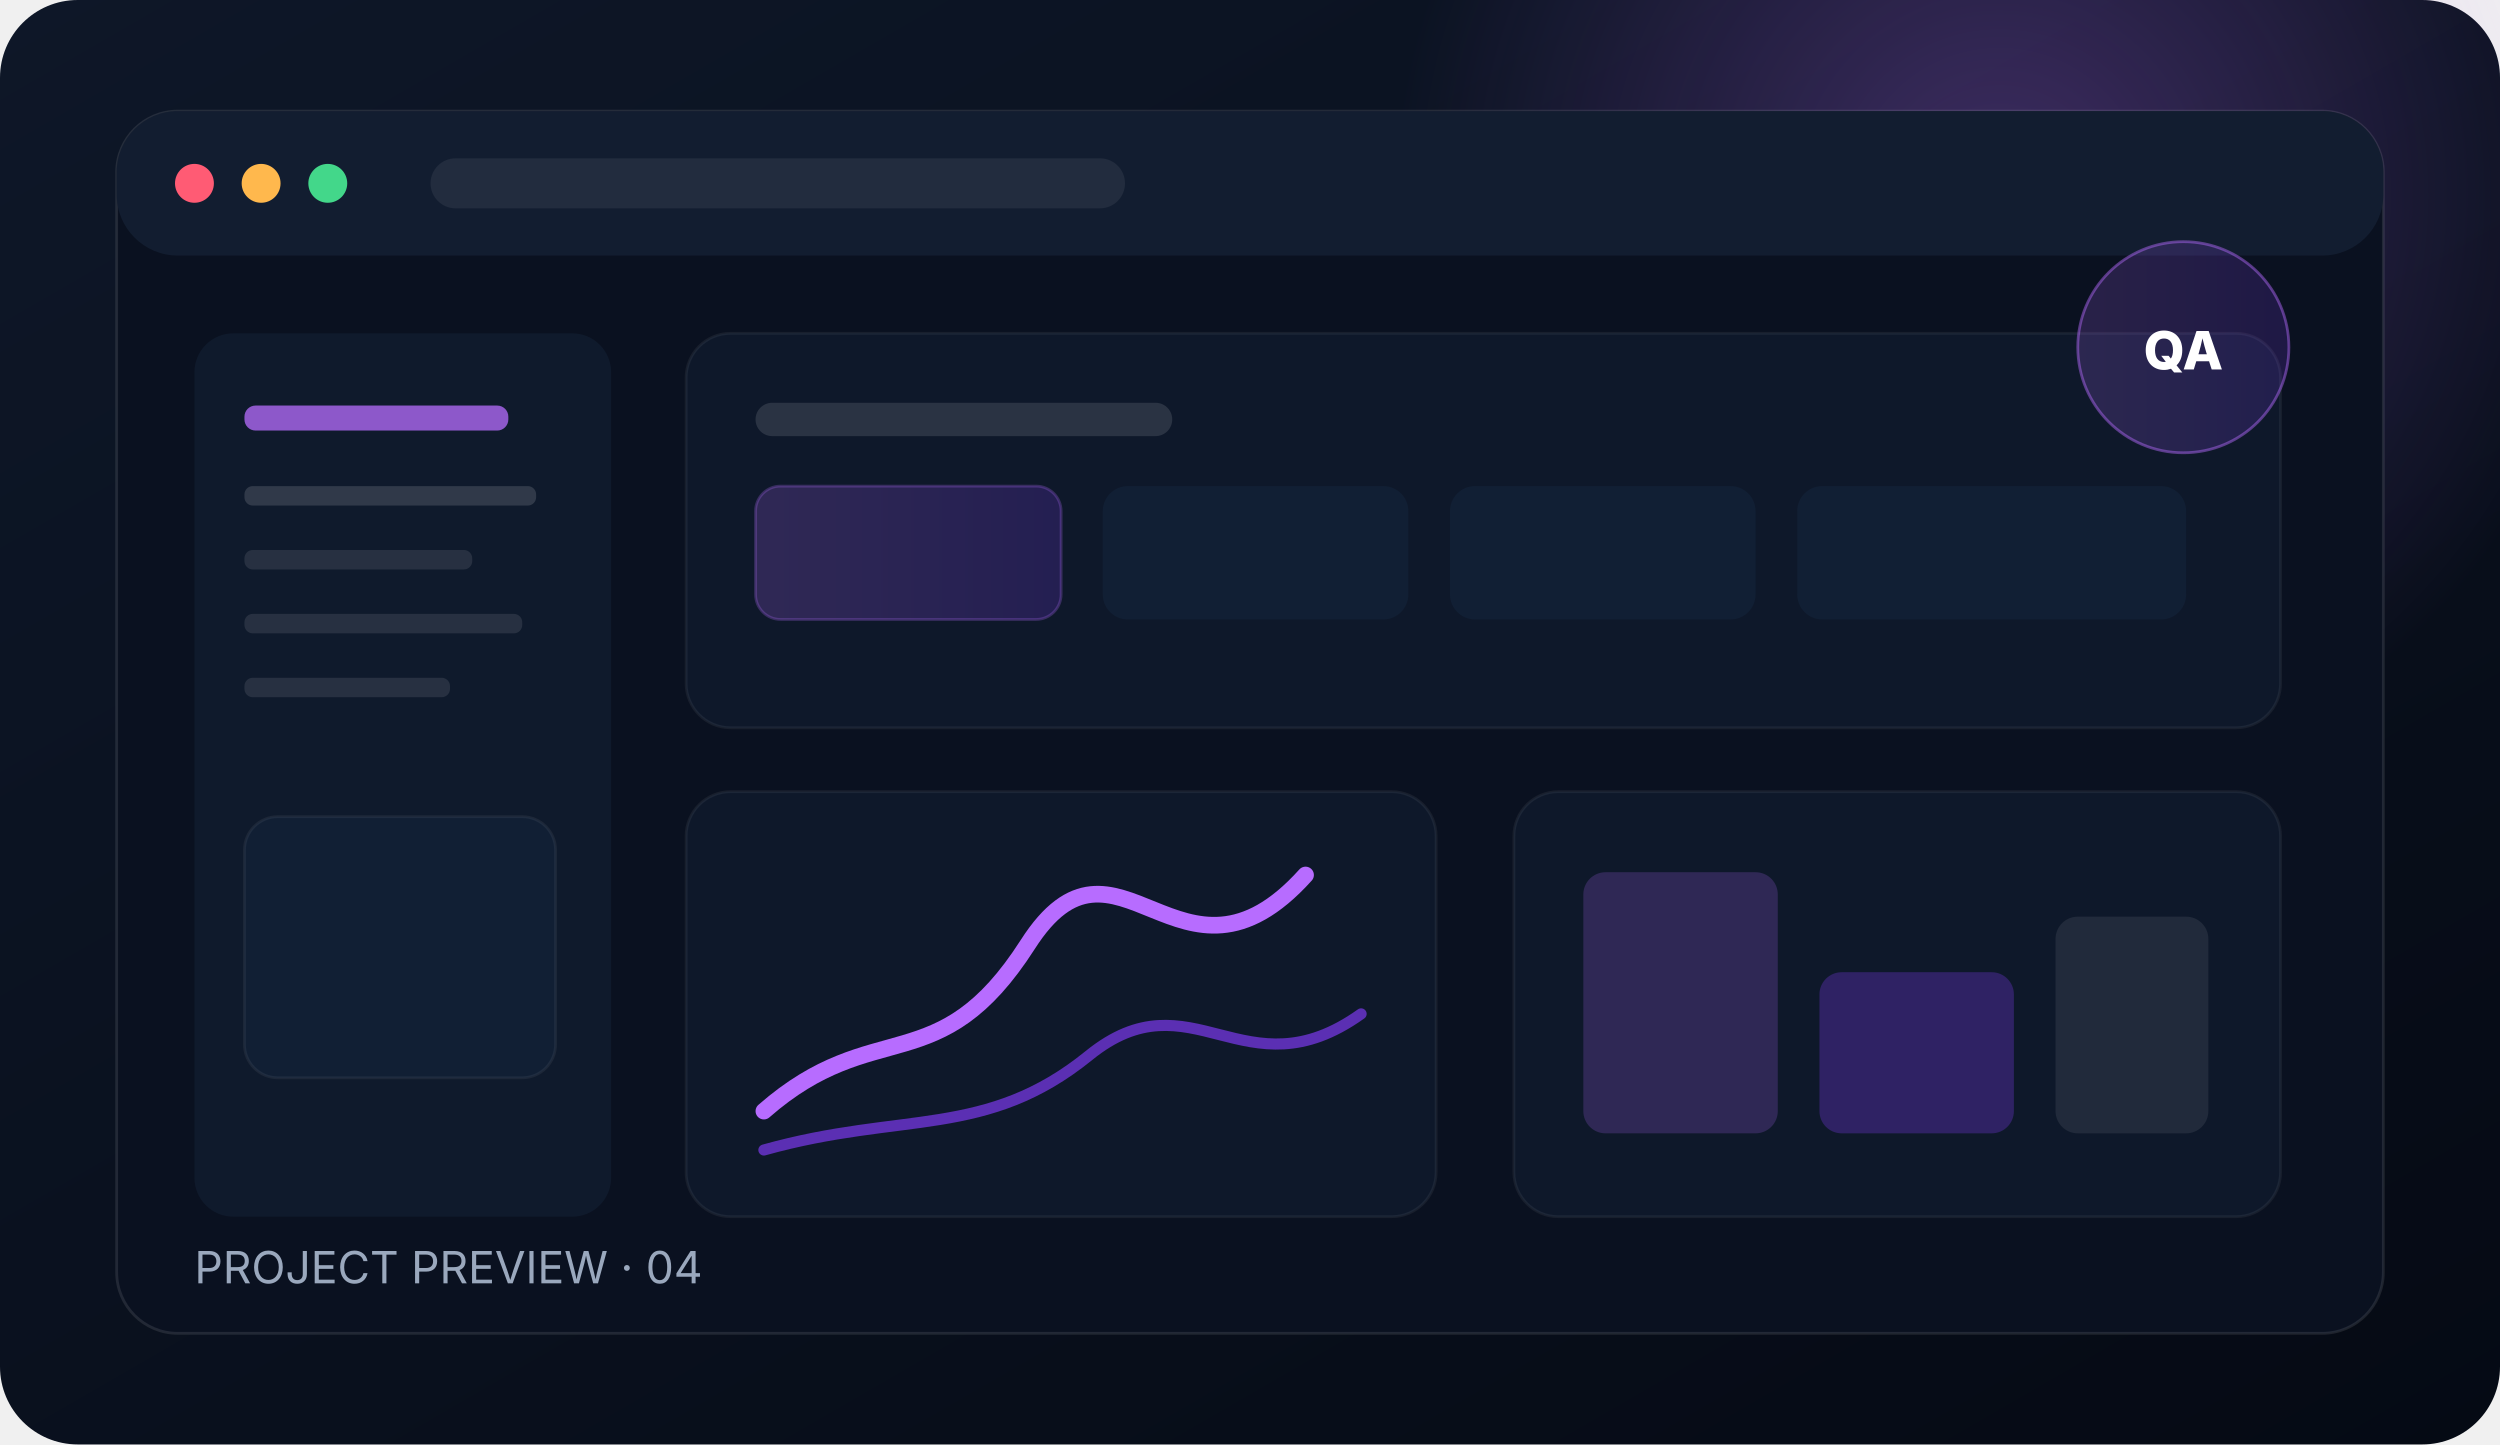
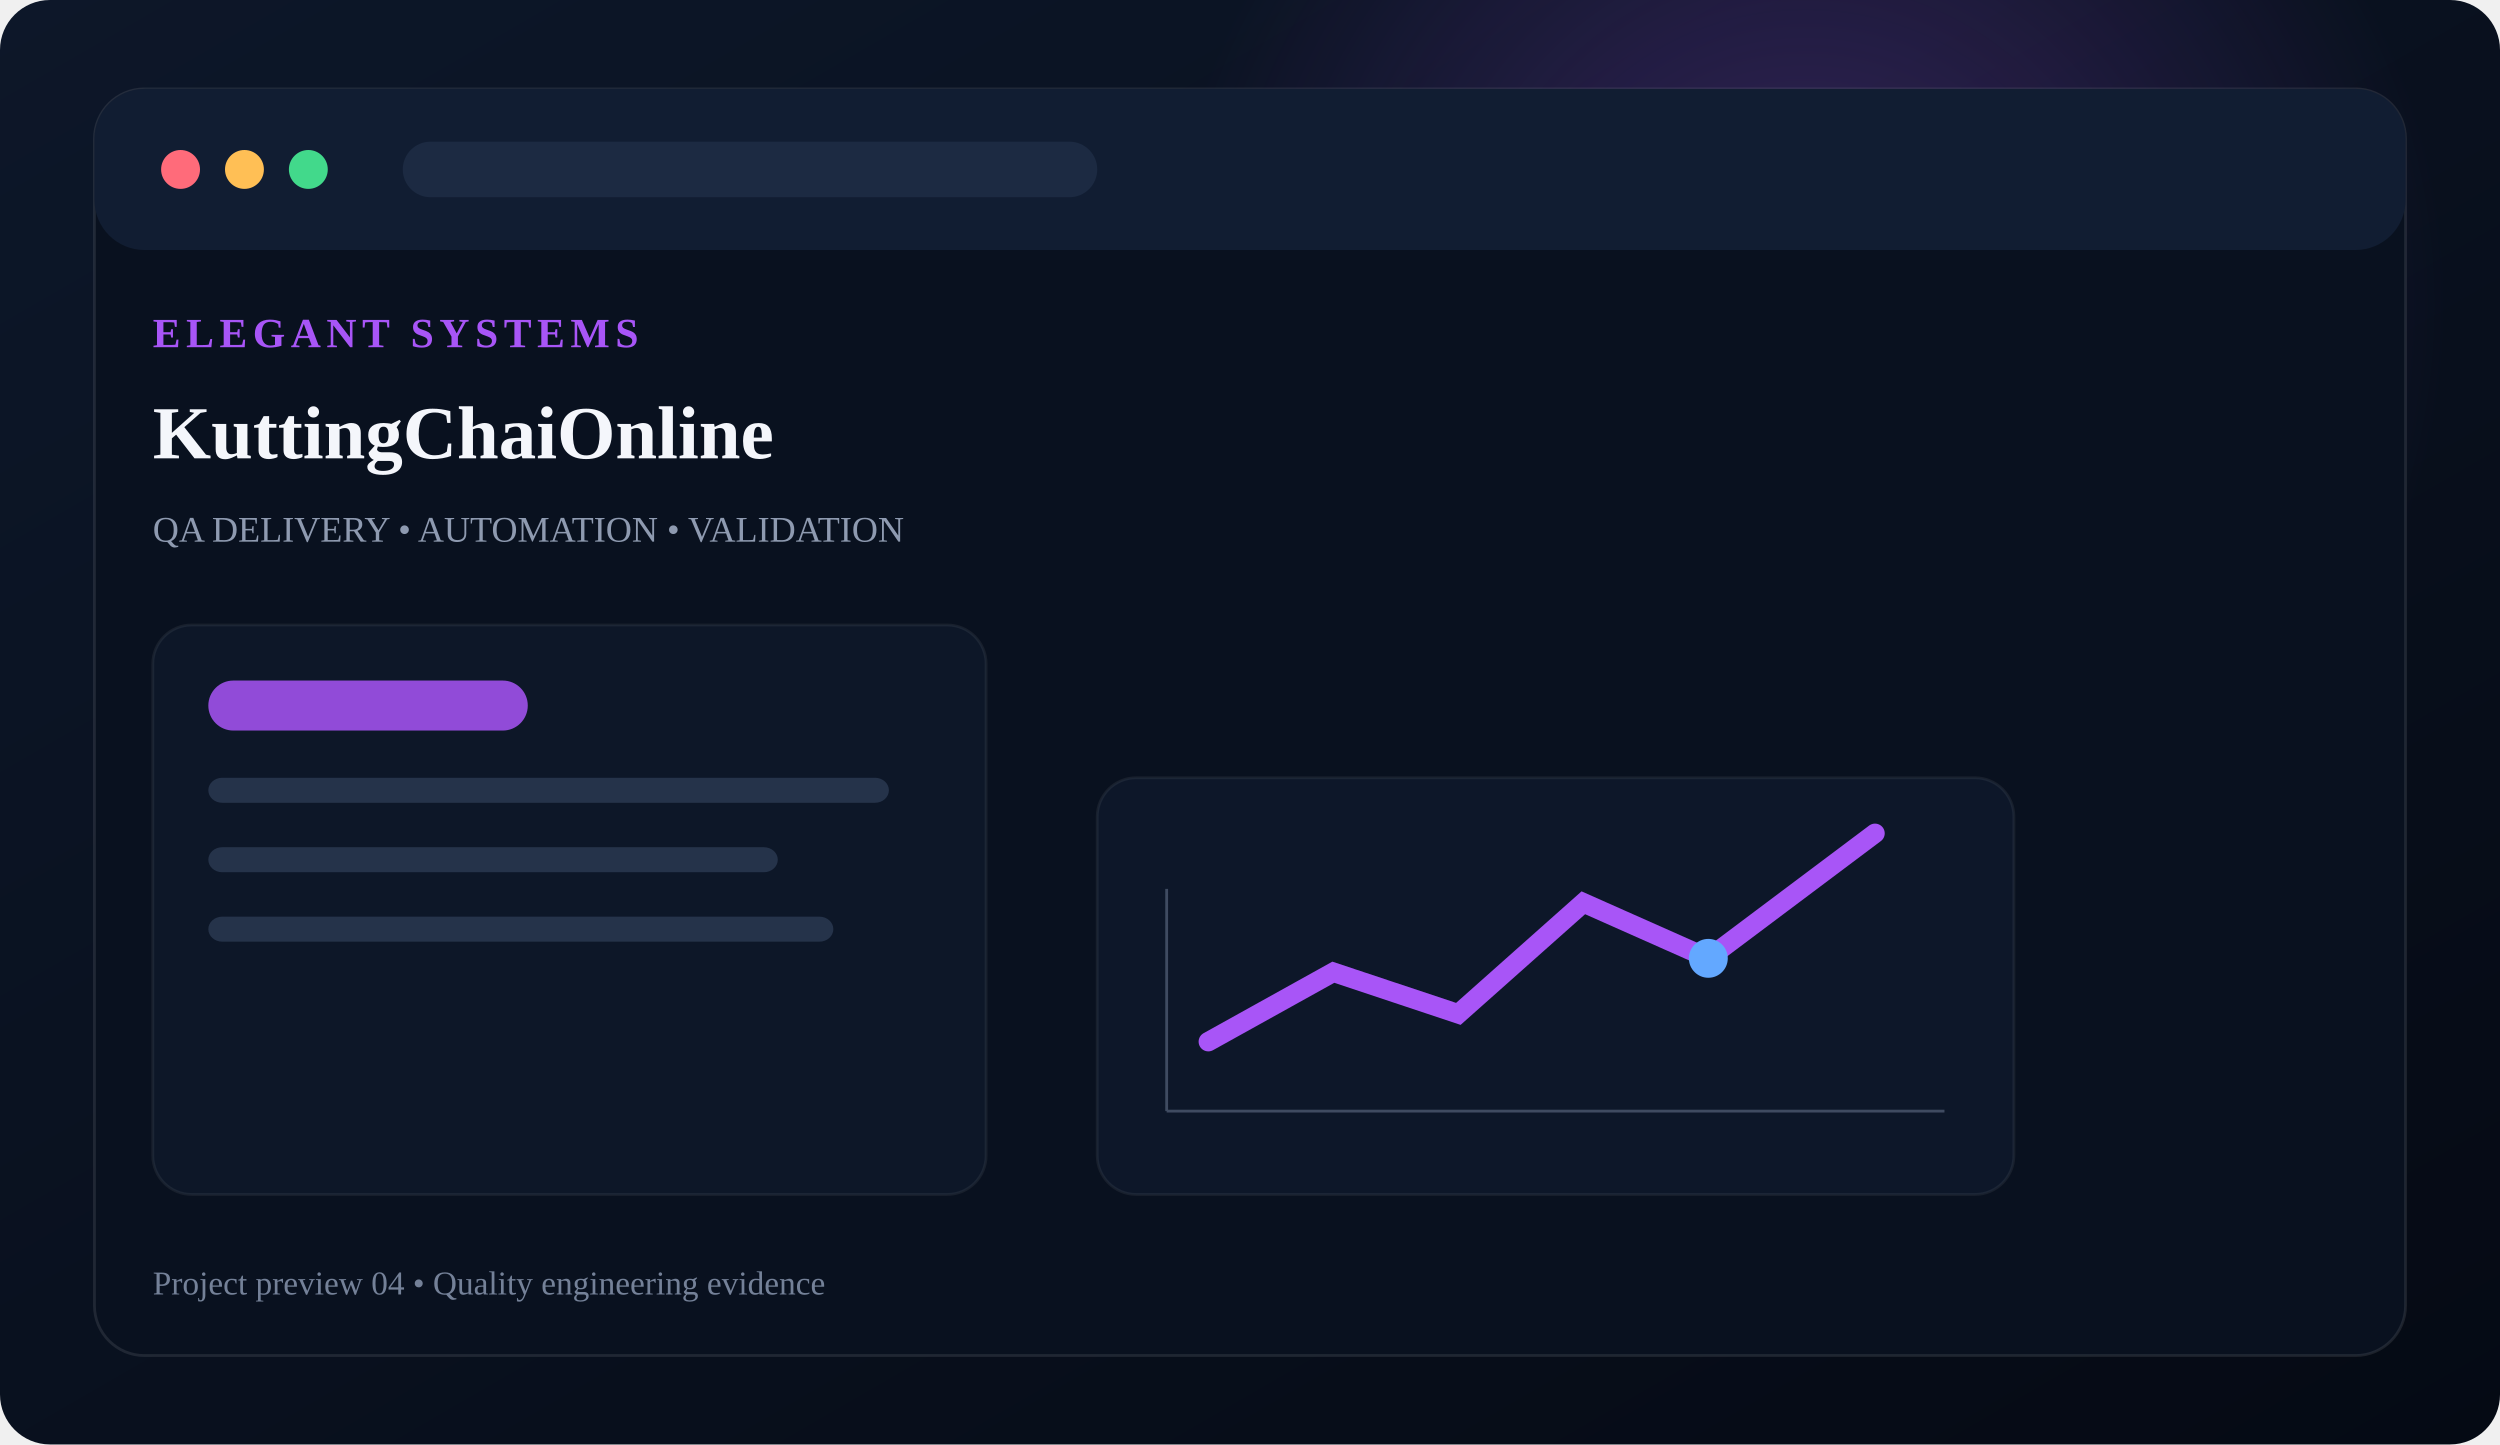
<svg xmlns="http://www.w3.org/2000/svg" viewBox="0 0 900 520">
  <defs>
    <linearGradient id="bg" x1="0" y1="0" x2="1" y2="1">
-       <stop offset="0" stop-color="#0e1728" />
+       <stop offset="0" stop-color="#0d1729" />
      <stop offset="1" stop-color="#050a14" />
    </linearGradient>
-     <linearGradient id="accent" x1="0" y1="0" x2="1" y2="0">
-       <stop offset="0" stop-color="#b76cff" />
-       <stop offset="1" stop-color="#7c3aed" />
-     </linearGradient>
-     <radialGradient id="glow">
-       <stop offset="0" stop-color="#b76cff" stop-opacity=".30" />
-       <stop offset="1" stop-color="#b76cff" stop-opacity="0" />
+     <radialGradient id="g">
+       <stop offset="0" stop-color="#a855f7" stop-opacity=".28" />
+       <stop offset="1" stop-color="#a855f7" stop-opacity="0" />
    </radialGradient>
-     <filter id="shadow">
-       <feDropShadow dx="0" dy="18" stdDeviation="20" flood-color="#000" flood-opacity=".45" />
-     </filter>
  </defs>
-   <rect width="900" height="520" rx="28" fill="url(#bg)" />
-   <circle cx="720" cy="70" r="220" fill="url(#glow)" />
-   <rect x="42" y="40" width="816" height="440" rx="22" fill="#0a1120" stroke="#ffffff" stroke-opacity=".10" />
-   <rect x="42" y="40" width="816" height="52" rx="22" fill="#121d30" />
-   <circle cx="70" cy="66" r="7" fill="#ff5b74" />
-   <circle cx="94" cy="66" r="7" fill="#ffb84d" />
-   <circle cx="118" cy="66" r="7" fill="#43d78a" />
-   <rect x="155" y="57" width="250" height="18" rx="9" fill="#ffffff" fill-opacity=".07" />
-   <rect x="70" y="120" width="150" height="318" rx="14" fill="#0f1a2c" />
-   <rect x="88" y="146" width="95" height="9" rx="4" fill="#b76cff" fill-opacity=".75" />
-   <rect x="88" y="175" width="105" height="7" rx="3" fill="#ffffff" fill-opacity=".14" />
-   <rect x="88" y="198" width="82" height="7" rx="3" fill="#ffffff" fill-opacity=".10" />
-   <rect x="88" y="221" width="100" height="7" rx="3" fill="#ffffff" fill-opacity=".10" />
-   <rect x="88" y="244" width="74" height="7" rx="3" fill="#ffffff" fill-opacity=".10" />
-   <rect x="88" y="294" width="112" height="94" rx="12" fill="#111f34" stroke="#ffffff" stroke-opacity=".06" />
-   <rect x="247" y="120" width="574" height="142" rx="16" fill="#0e182a" stroke="#ffffff" stroke-opacity=".06" />
-   <rect x="272" y="145" width="150" height="12" rx="6" fill="#ffffff" fill-opacity=".12" />
-   <rect x="272" y="175" width="110" height="48" rx="9" fill="url(#accent)" fill-opacity=".20" stroke="#b76cff" stroke-opacity=".25" />
-   <rect x="397" y="175" width="110" height="48" rx="9" fill="#111f34" />
-   <rect x="522" y="175" width="110" height="48" rx="9" fill="#111f34" />
-   <rect x="647" y="175" width="140" height="48" rx="9" fill="#111f34" />
-   <rect x="247" y="285" width="270" height="153" rx="16" fill="#0e182a" stroke="#ffffff" stroke-opacity=".06" />
-   <path d="M275 400 C315 365 338 390 370 340 S425 365 470 315" fill="none" stroke="#b76cff" stroke-width="6" stroke-linecap="round" />
-   <path d="M275 414 C325 400 355 410 392 380 S448 395 490 365" fill="none" stroke="#7c3aed" stroke-opacity=".7" stroke-width="4" stroke-linecap="round" />
-   <rect x="545" y="285" width="276" height="153" rx="16" fill="#0e182a" stroke="#ffffff" stroke-opacity=".06" />
-   <rect x="570" y="314" width="70" height="94" rx="8" fill="#b76cff" fill-opacity=".20" />
-   <rect x="655" y="350" width="70" height="58" rx="8" fill="#7c3aed" fill-opacity=".30" />
-   <rect x="740" y="330" width="55" height="78" rx="8" fill="#ffffff" fill-opacity=".08" />
-   <circle cx="786" cy="125" r="38" fill="url(#accent)" fill-opacity=".18" stroke="#b76cff" stroke-opacity=".45" />
-   <text x="786" y="133" text-anchor="middle" font-family="Inter,Arial,sans-serif" font-size="19" font-weight="800" fill="#fff">QA</text>
-   <text x="70" y="462" font-family="Inter,Arial,sans-serif" font-size="16" fill="#9aa8bd">PROJECT PREVIEW · 04</text>
+   <rect width="900" height="520" rx="18" fill="url(#bg)" />
+   <circle cx="650" cy="110" r="230" fill="url(#g)" />
+   <rect x="34" y="32" width="832" height="456" rx="18" fill="#09111f" stroke="#ffffff18" />
+   <rect x="34" y="32" width="832" height="58" rx="18" fill="#111d32" />
+   <circle cx="65" cy="61" r="7" fill="#ff6b7a" />
+   <circle cx="88" cy="61" r="7" fill="#ffbf55" />
+   <circle cx="111" cy="61" r="7" fill="#42d98b" />
+   <rect x="145" y="51" width="250" height="20" rx="10" fill="#1c2a42" />
+   <text x="55" y="125" fill="#a855f7" font-size="15" font-weight="800" letter-spacing="2">ELEGANT SYSTEMS</text>
+   <text x="55" y="165" fill="#f4f6fb" font-size="27" font-weight="800">KuttingChaiOnline</text>
+   <text x="55" y="195" fill="#8e9ab0" font-size="13">QA DELIVERY • AUTOMATION • VALIDATION</text>
+   <rect x="55" y="225" width="300" height="205" rx="14" fill="#0d1728" stroke="#ffffff10" />
+   <rect x="75" y="245" width="115" height="18" rx="9" fill="#a855f7" opacity=".85" />
+   <rect x="75" y="280" width="245" height="9" rx="5" fill="#25334a" />
+   <rect x="75" y="305" width="205" height="9" rx="5" fill="#25334a" />
+   <rect x="75" y="330" width="225" height="9" rx="5" fill="#25334a" />
+   <rect x="395" y="280" width="330" height="150" rx="14" fill="#0d1729" stroke="#ffffff10" />
+   <path d="M420 400V320M420 400H700" stroke="#71809a" opacity=".5" />
+   <polyline points="435,375 480,350 525,365 570,325 615,345 675,300" fill="none" stroke="#a855f7" stroke-width="7" stroke-linecap="round" />
+   <circle cx="615" cy="345" r="7" fill="#63a8ff" />
+   <text x="55" y="466" fill="#748198" font-size="12">Project preview 04 • Quality engineering evidence</text>
</svg>
